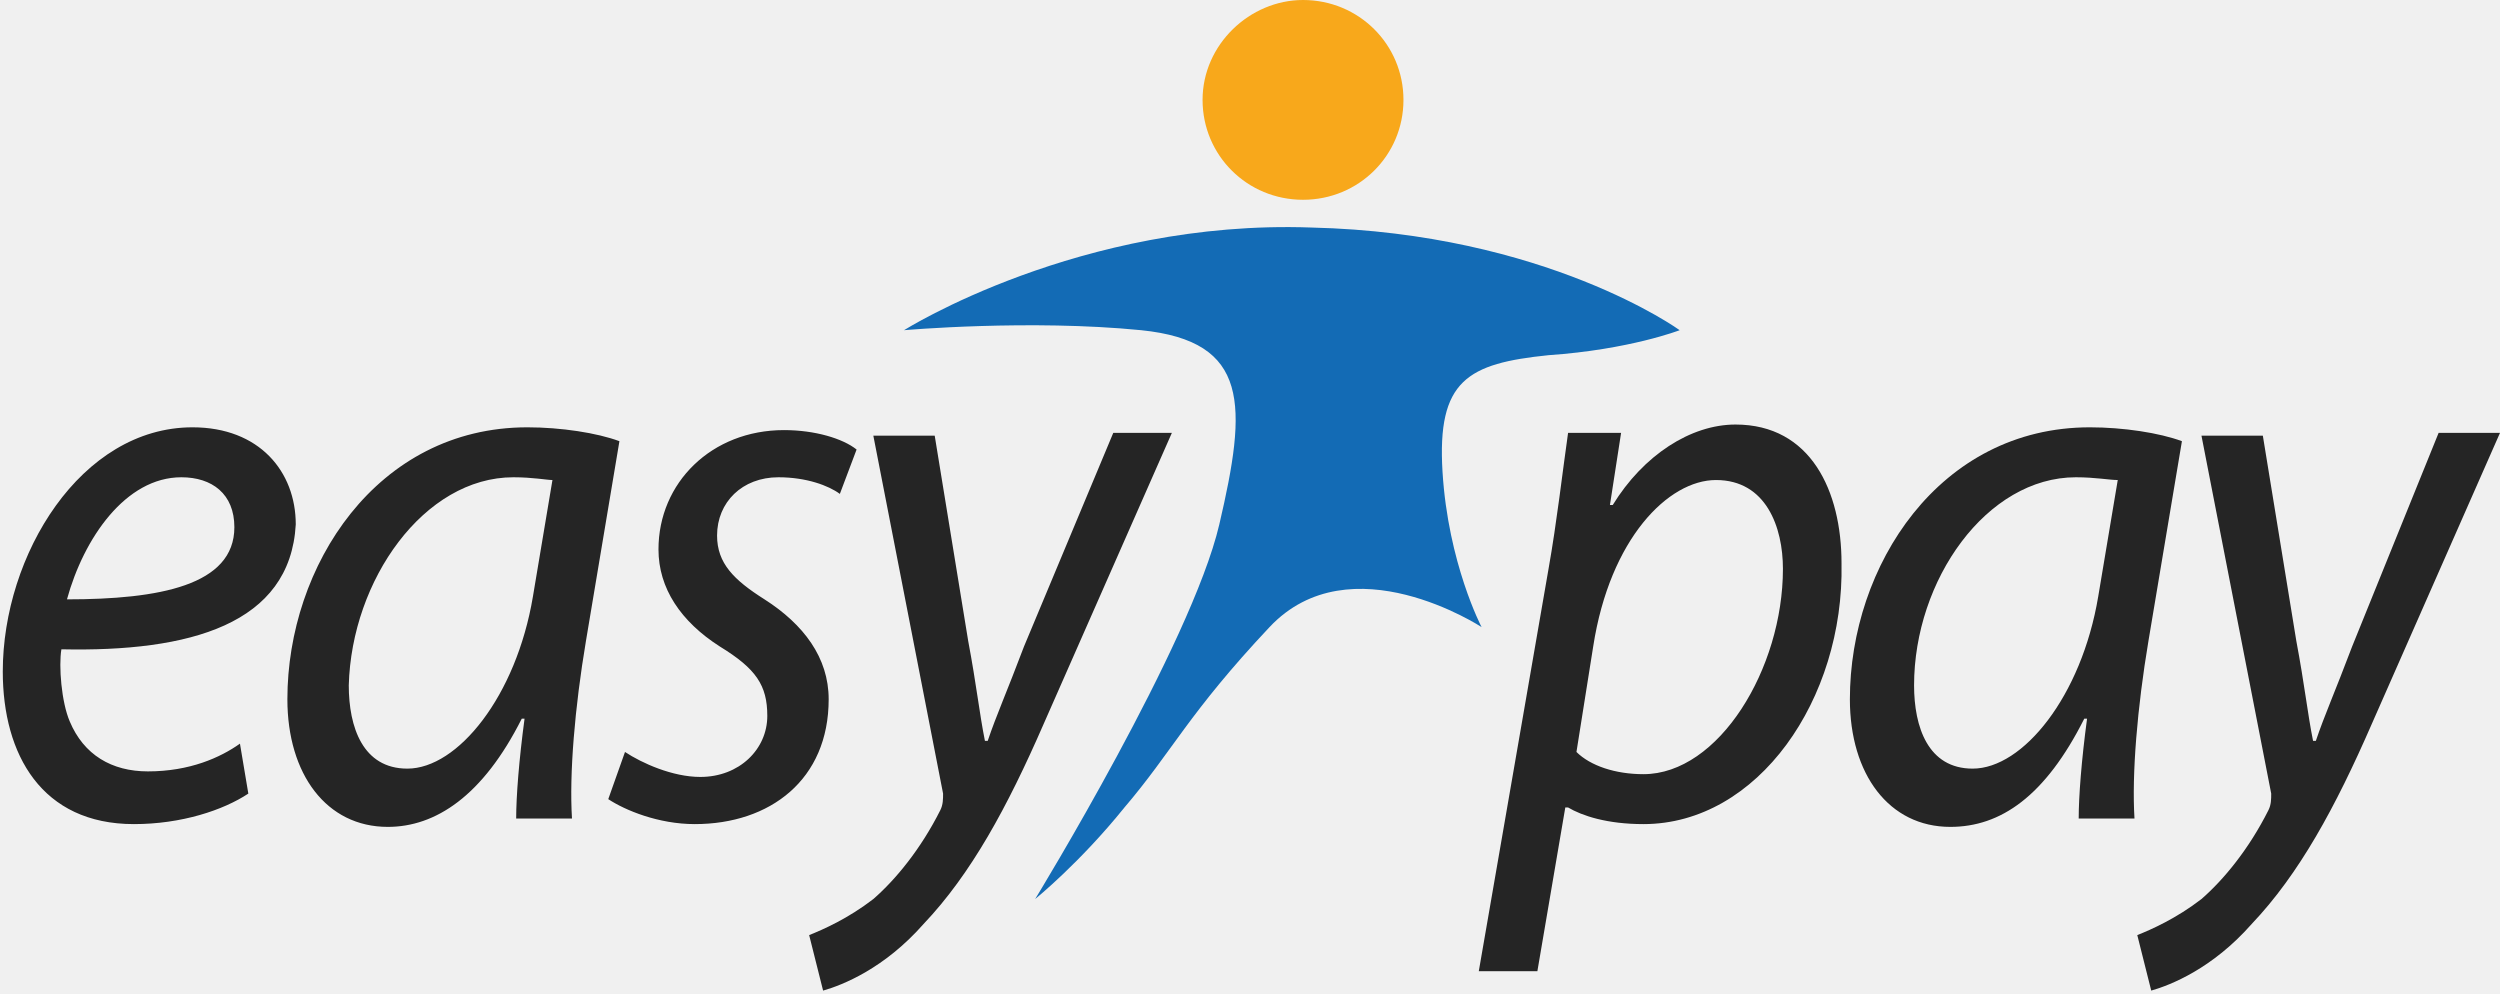
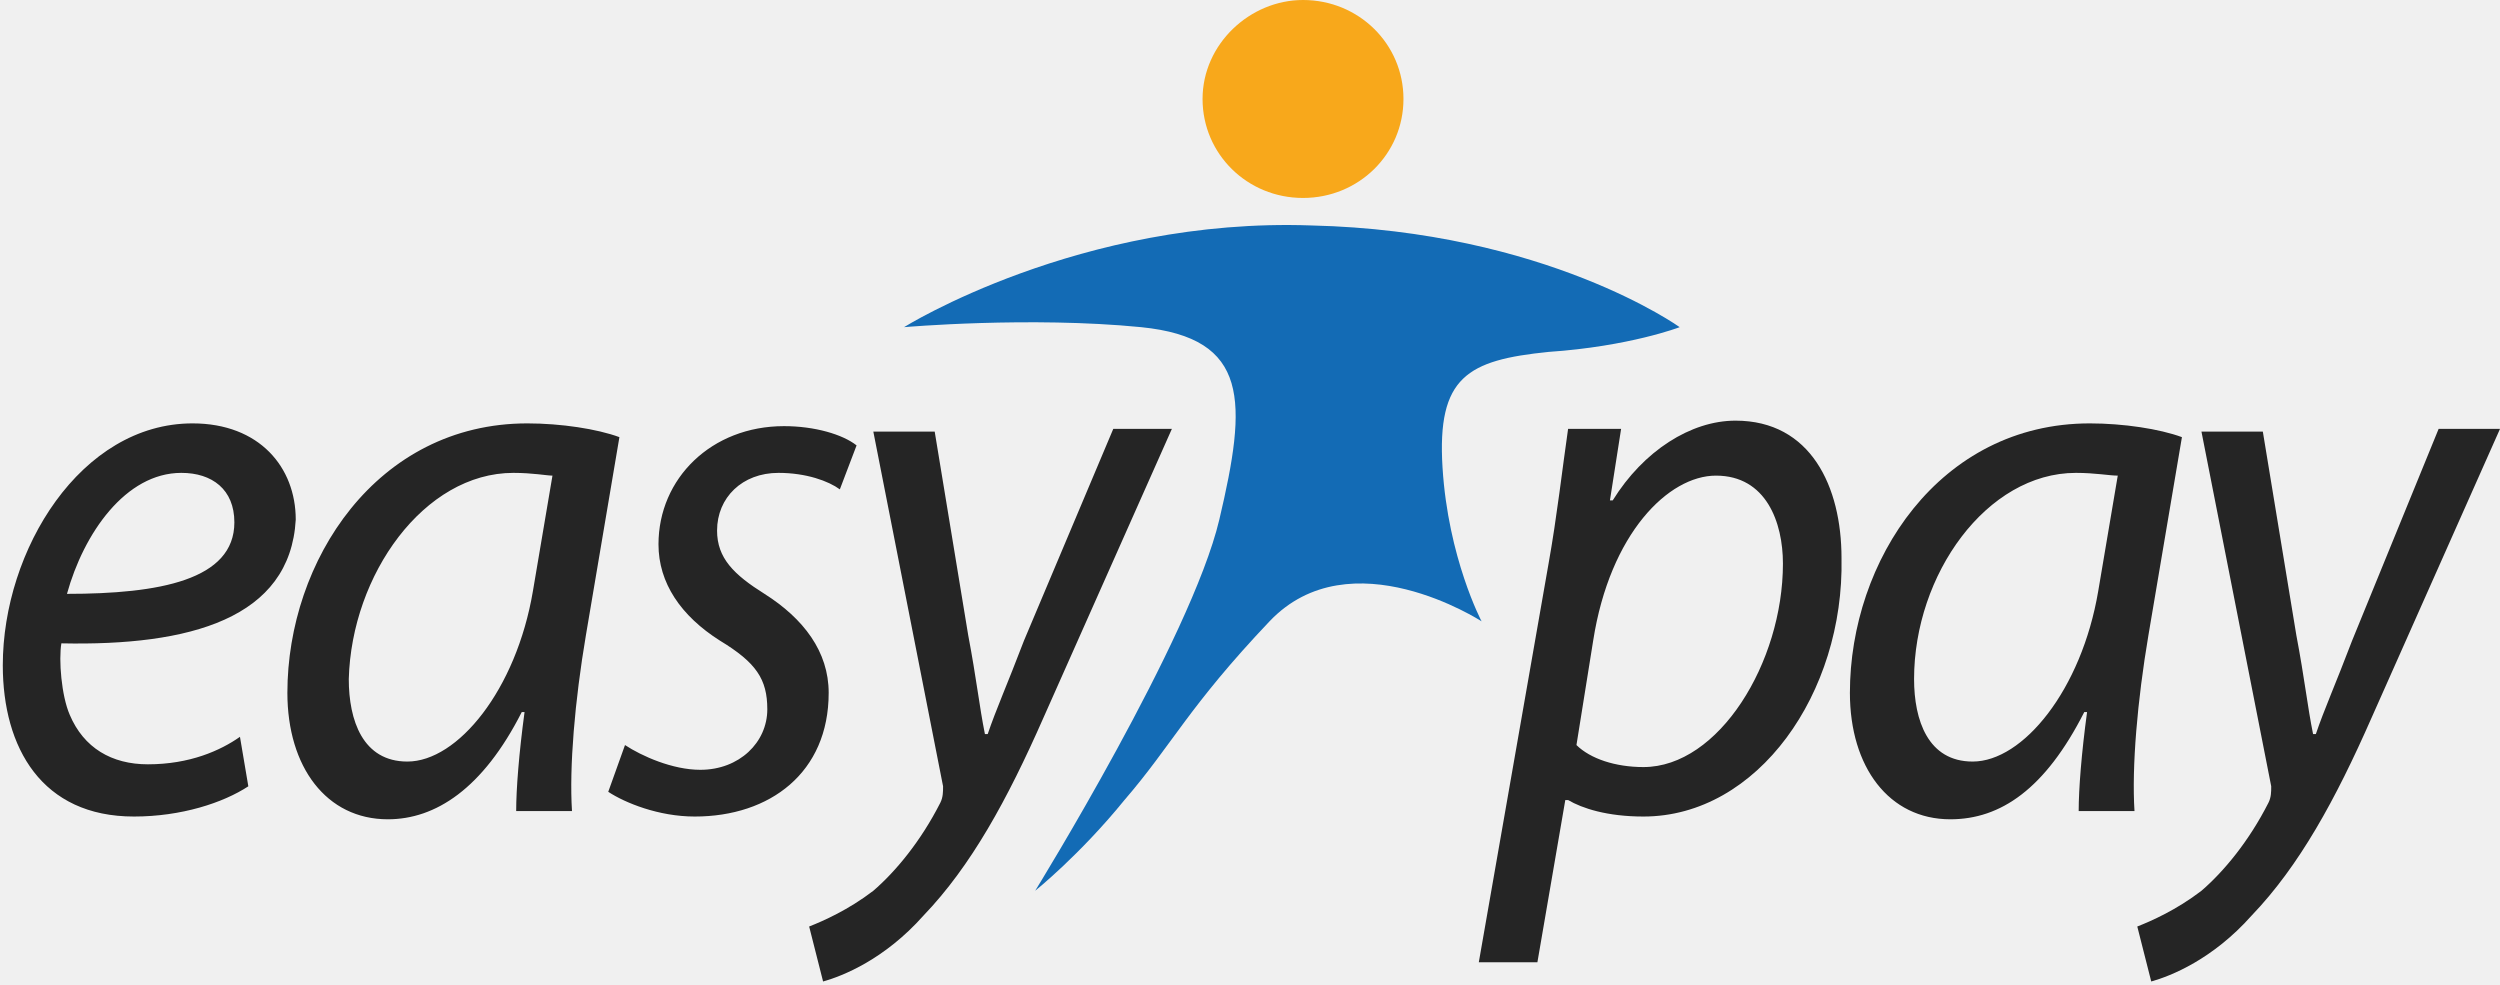
- <svg xmlns="http://www.w3.org/2000/svg" width="151" height="60" viewBox="0 0 151 60" fill="none">
+ <svg xmlns="http://www.w3.org/2000/svg" width="127" height="50" viewBox="0 0 127 50" fill="none">
  <g clip-path="url(#clip0_8669_36032)">
-     <path d="M62.523 54.302C62.523 54.302 71.961 38.883 73.646 31.676C75.331 24.469 75.5 20.614 68.927 19.944C62.186 19.274 54.602 19.944 54.602 19.944C54.602 19.944 65.22 13.24 79.207 13.743C93.364 14.078 101.453 19.944 101.453 19.944C101.453 19.944 98.419 21.117 93.532 21.453C88.645 21.955 86.791 22.961 87.128 28.492C87.465 34.022 89.488 37.877 89.488 37.877C89.488 37.877 81.567 32.681 76.68 37.877C71.792 43.073 70.781 45.419 67.916 48.771C65.22 52.123 62.523 54.302 62.523 54.302Z" fill="#136BB5" />
-     <path d="M78.702 0C82.072 0 84.769 2.682 84.769 6.034C84.769 9.385 82.072 12.067 78.702 12.067C75.331 12.067 72.635 9.385 72.635 6.034C72.635 2.682 75.5 0 78.702 0Z" fill="#F8A81B" />
-     <path d="M3.708 39.218C3.539 40.224 3.708 42.402 4.213 43.575C5.056 45.587 6.741 46.592 8.932 46.592C11.46 46.592 13.313 45.754 14.493 44.916L14.999 47.933C13.482 48.938 10.954 49.776 8.089 49.776C2.528 49.776 0.168 45.587 0.168 40.559C0.168 33.52 4.887 25.81 11.628 25.81C15.673 25.81 17.864 28.492 17.864 31.676C17.527 37.709 11.46 39.386 3.708 39.218ZM10.954 28.827C7.584 28.827 5.056 32.514 4.045 36.201C9.606 36.201 14.156 35.363 14.156 31.844C14.156 29.832 12.808 28.827 10.954 28.827ZM35.391 38.715C34.716 42.737 34.379 46.76 34.548 49.441H31.177C31.177 48.1 31.346 45.922 31.683 43.408H31.514C29.155 48.1 26.29 49.944 23.425 49.944C19.718 49.944 17.358 46.76 17.358 42.235C17.358 34.19 22.751 25.81 31.852 25.81C33.874 25.81 36.065 26.145 37.413 26.648L35.391 38.715ZM31.009 28.827C25.616 28.827 21.234 35.028 21.066 41.397C21.066 43.911 21.908 46.425 24.605 46.425C27.638 46.425 31.177 42.067 32.188 36.033L33.368 28.994C33.031 28.994 32.188 28.827 31.009 28.827ZM50.727 29.832C50.052 29.33 48.704 28.827 47.019 28.827C44.828 28.827 43.311 30.335 43.311 32.346C43.311 34.022 44.322 35.028 46.176 36.201C48.536 37.709 50.052 39.721 50.052 42.235C50.052 47.095 46.513 49.776 41.963 49.776C39.772 49.776 37.75 48.938 36.739 48.268L37.75 45.419C38.761 46.089 40.615 46.927 42.3 46.927C44.66 46.927 46.345 45.251 46.345 43.24C46.345 41.397 45.671 40.391 43.48 39.05C41.12 37.542 39.772 35.531 39.772 33.184C39.772 29.162 42.974 25.978 47.356 25.978C49.21 25.978 50.895 26.48 51.738 27.151L50.727 29.832ZM63.029 43.743C60.838 48.771 58.647 52.793 55.782 55.81C53.423 58.492 50.895 59.497 49.715 59.832L48.873 56.48C49.715 56.145 51.232 55.475 52.749 54.302C54.097 53.129 55.614 51.285 56.794 48.938C56.962 48.603 56.962 48.268 56.962 47.933L52.749 26.313H56.456L58.479 38.715C58.984 41.397 59.153 43.073 59.49 44.749H59.658C60.164 43.24 60.838 41.732 61.849 39.05L67.242 26.145H70.781L63.029 43.743Z" fill="#252525" />
-     <path d="M99.262 49.776C97.072 49.776 95.555 49.274 94.712 48.771H94.544L92.858 58.659H89.319L93.532 34.358C94.038 31.508 94.375 28.492 94.712 26.145H97.914L97.24 30.503H97.409C99.262 27.486 102.127 25.642 104.824 25.642C109.374 25.642 111.228 29.665 111.228 34.022C111.396 42.235 106.172 49.776 99.262 49.776ZM103.644 28.994C100.779 28.994 97.24 32.514 96.229 39.05L95.218 45.419C96.06 46.257 97.577 46.76 99.262 46.76C103.813 46.76 107.689 40.391 107.689 34.358C107.689 31.844 106.678 28.994 103.644 28.994ZM129.766 38.715C129.092 42.737 128.755 46.76 128.923 49.441H125.553C125.553 48.101 125.721 45.922 126.058 43.408H125.89C123.53 48.101 120.834 49.944 117.8 49.944C114.093 49.944 111.733 46.76 111.733 42.235C111.733 34.19 117.126 25.81 126.227 25.81C128.249 25.81 130.44 26.145 131.788 26.648L129.766 38.715ZM125.384 28.827C119.991 28.827 115.61 35.028 115.61 41.397C115.61 43.911 116.452 46.425 119.149 46.425C122.182 46.425 125.721 42.067 126.732 36.033L127.912 28.994C127.406 28.994 126.564 28.827 125.384 28.827ZM143.248 43.743C141.057 48.771 138.866 52.793 136.001 55.81C133.642 58.492 131.114 59.497 129.934 59.832L129.092 56.48C129.934 56.145 131.451 55.475 132.968 54.302C134.316 53.129 135.833 51.285 137.012 48.938C137.181 48.603 137.181 48.268 137.181 47.933L132.968 26.313H136.675L138.698 38.715C139.203 41.397 139.372 43.073 139.709 44.749H139.877C140.383 43.24 141.057 41.732 142.068 39.05L147.293 26.145H151L143.248 43.743Z" fill="#252525" />
+     <path d="M52.586 45.251C52.586 45.251 60.524 32.402 61.941 26.397C63.358 20.391 63.5 17.179 57.972 16.62C52.303 16.061 45.924 16.62 45.924 16.62C45.924 16.62 54.854 11.034 66.618 11.453C78.525 11.732 85.328 16.62 85.328 16.62C85.328 16.62 82.777 17.598 78.666 17.877C74.556 18.296 72.997 19.134 73.28 23.743C73.564 28.352 75.265 31.564 75.265 31.564C75.265 31.564 68.603 27.235 64.492 31.564C60.382 35.894 59.532 37.849 57.122 40.642C54.854 43.436 52.586 45.251 52.586 45.251Z" fill="#136BB5" />
+     <path d="M66.193 0C69.028 0 71.296 2.235 71.296 5.028C71.296 7.821 69.028 10.056 66.193 10.056C63.358 10.056 61.09 7.821 61.09 5.028C61.09 2.235 63.5 0 66.193 0Z" fill="#F8A81B" />
+     <path d="M3.118 32.682C2.976 33.52 3.118 35.335 3.543 36.313C4.252 37.989 5.67 38.827 7.512 38.827C9.638 38.827 11.197 38.129 12.19 37.43L12.615 39.944C11.339 40.782 9.213 41.48 6.803 41.48C2.126 41.48 0.142 37.989 0.142 33.799C0.142 27.933 4.11 21.508 9.78 21.508C13.182 21.508 15.024 23.743 15.024 26.397C14.741 31.425 9.638 32.821 3.118 32.682ZM9.213 24.022C6.378 24.022 4.252 27.095 3.402 30.168C8.079 30.168 11.906 29.469 11.906 26.536C11.906 24.86 10.772 24.022 9.213 24.022ZM29.765 32.263C29.198 35.614 28.915 38.967 29.057 41.201H26.222C26.222 40.084 26.364 38.268 26.647 36.173H26.505C24.521 40.084 22.111 41.62 19.702 41.62C16.584 41.62 14.599 38.967 14.599 35.196C14.599 28.492 19.135 21.508 26.789 21.508C28.49 21.508 30.332 21.788 31.466 22.207L29.765 32.263ZM26.08 24.022C21.544 24.022 17.859 29.19 17.718 34.497C17.718 36.592 18.426 38.687 20.694 38.687C23.245 38.687 26.222 35.056 27.072 30.028L28.065 24.162C27.781 24.162 27.072 24.022 26.08 24.022ZM42.664 24.86C42.097 24.441 40.963 24.022 39.546 24.022C37.703 24.022 36.427 25.279 36.427 26.955C36.427 28.352 37.278 29.19 38.837 30.168C40.821 31.425 42.097 33.101 42.097 35.196C42.097 39.246 39.12 41.48 35.293 41.48C33.451 41.48 31.75 40.782 30.899 40.224L31.75 37.849C32.6 38.408 34.16 39.106 35.577 39.106C37.561 39.106 38.979 37.709 38.979 36.033C38.979 34.497 38.412 33.659 36.569 32.542C34.585 31.285 33.451 29.609 33.451 27.654C33.451 24.302 36.144 21.648 39.829 21.648C41.388 21.648 42.806 22.067 43.514 22.626L42.664 24.86ZM53.011 36.453C51.168 40.642 49.326 43.994 46.916 46.508C44.932 48.743 42.806 49.581 41.813 49.86L41.105 47.067C41.813 46.788 43.089 46.229 44.365 45.251C45.499 44.274 46.774 42.737 47.767 40.782C47.908 40.503 47.908 40.224 47.908 39.944L44.365 21.927H47.483L49.184 32.263C49.609 34.497 49.751 35.894 50.034 37.291H50.176C50.601 36.033 51.168 34.776 52.019 32.542L56.554 21.788H59.531L53.011 36.453Z" fill="#252525" />
+     <path d="M83.486 41.48C81.643 41.48 80.368 41.061 79.659 40.642H79.517L78.1 48.883H75.123L78.667 28.631C79.092 26.257 79.375 23.743 79.659 21.788H82.352L81.785 25.419H81.927C83.486 22.905 85.895 21.369 88.163 21.369C91.99 21.369 93.549 24.721 93.549 28.352C93.691 35.196 89.297 41.48 83.486 41.48ZM87.171 24.162C84.761 24.162 81.785 27.095 80.934 32.542L80.084 37.849C80.793 38.547 82.068 38.967 83.486 38.967C87.313 38.967 90.573 33.659 90.573 28.631C90.573 26.536 89.722 24.162 87.171 24.162ZM109.141 32.263C108.574 35.614 108.29 38.967 108.432 41.201H105.597C105.597 40.084 105.739 38.268 106.023 36.173H105.881C103.896 40.084 101.629 41.62 99.077 41.62C95.959 41.62 93.975 38.967 93.975 35.196C93.975 28.492 98.51 21.508 106.164 21.508C107.865 21.508 109.708 21.788 110.842 22.207L109.141 32.263ZM105.456 24.022C100.92 24.022 97.235 29.19 97.235 34.497C97.235 36.592 97.943 38.687 100.211 38.687C102.763 38.687 105.739 35.056 106.59 30.028L107.582 24.162C107.157 24.162 106.448 24.022 105.456 24.022ZM120.48 36.453C118.638 40.642 116.795 43.994 114.385 46.508C112.401 48.743 110.275 49.581 109.283 49.86L108.574 47.067C109.283 46.788 110.558 46.229 111.834 45.251C112.968 44.274 114.244 42.737 115.236 40.782C115.378 40.503 115.378 40.224 115.378 39.944L111.834 21.927H114.952L116.653 32.263C117.078 34.497 117.22 35.894 117.504 37.291H117.645C118.071 36.033 118.638 34.776 119.488 32.542L123.882 21.788H127L120.48 36.453Z" fill="#252525" />
  </g>
  <defs>
    <clipPath id="clip0_8669_36032">
-       <rect width="151" height="60" fill="white" />
+       <rect width="127" height="50" fill="white" />
    </clipPath>
  </defs>
</svg>
